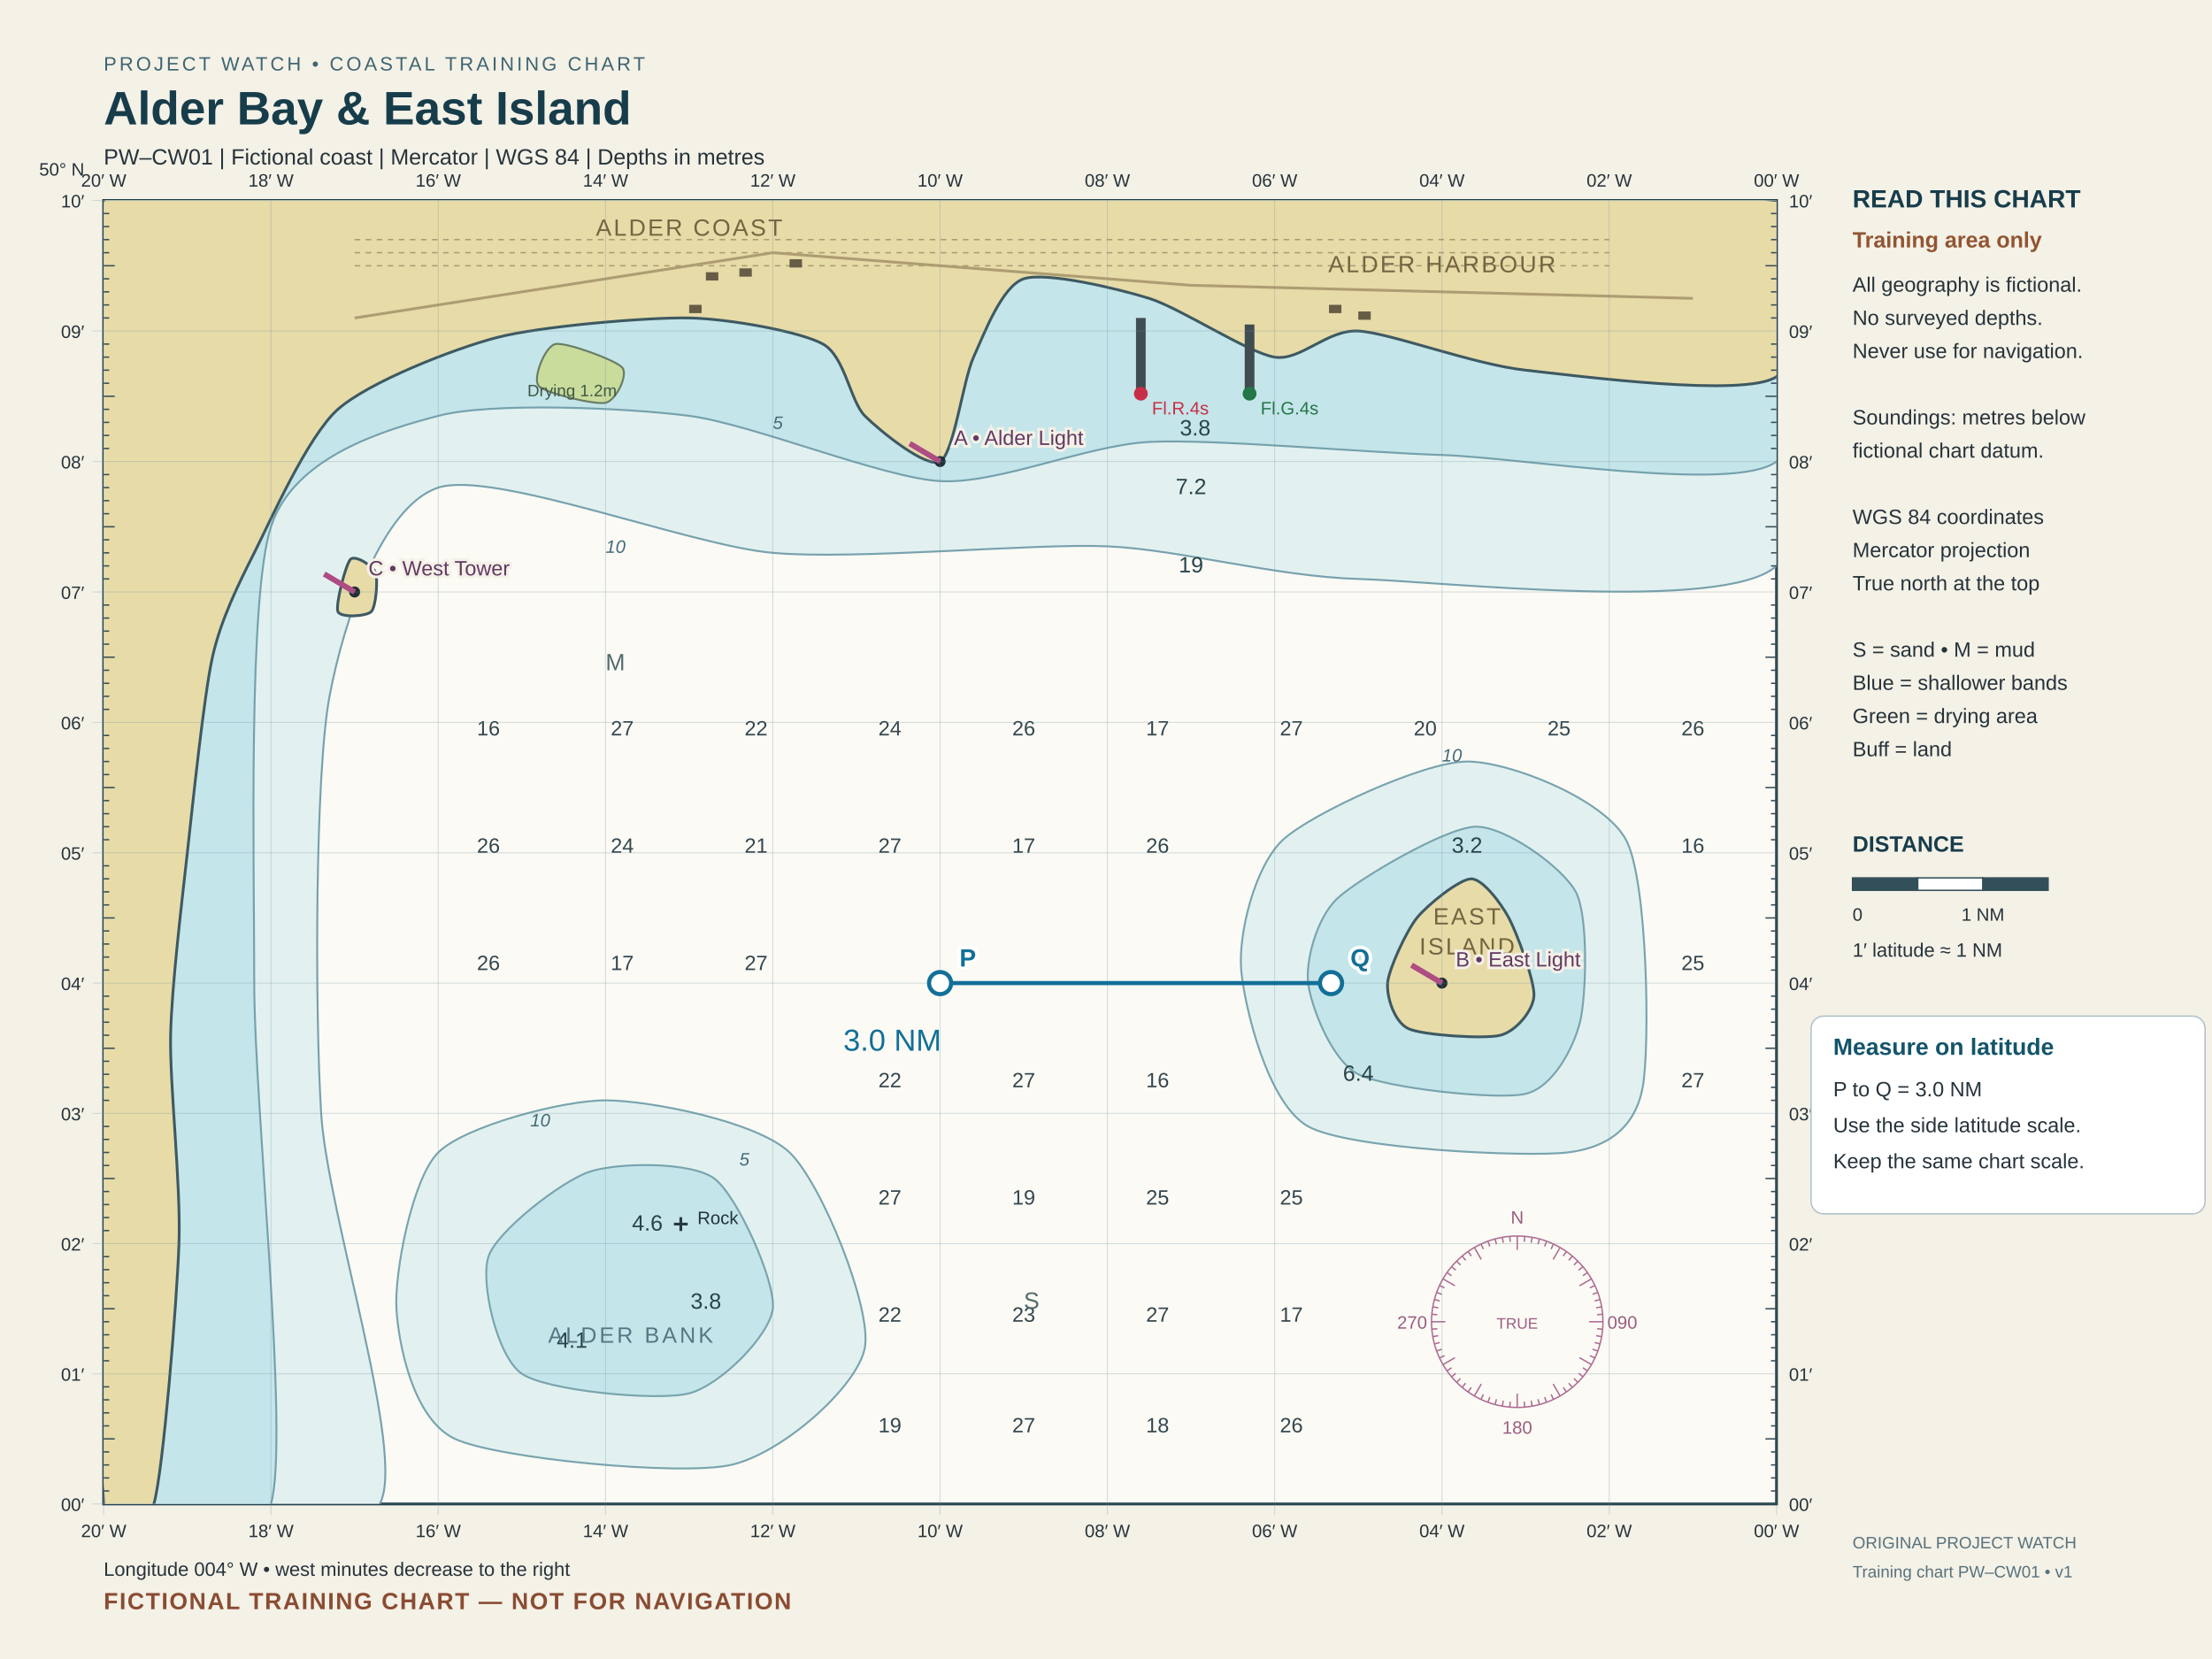
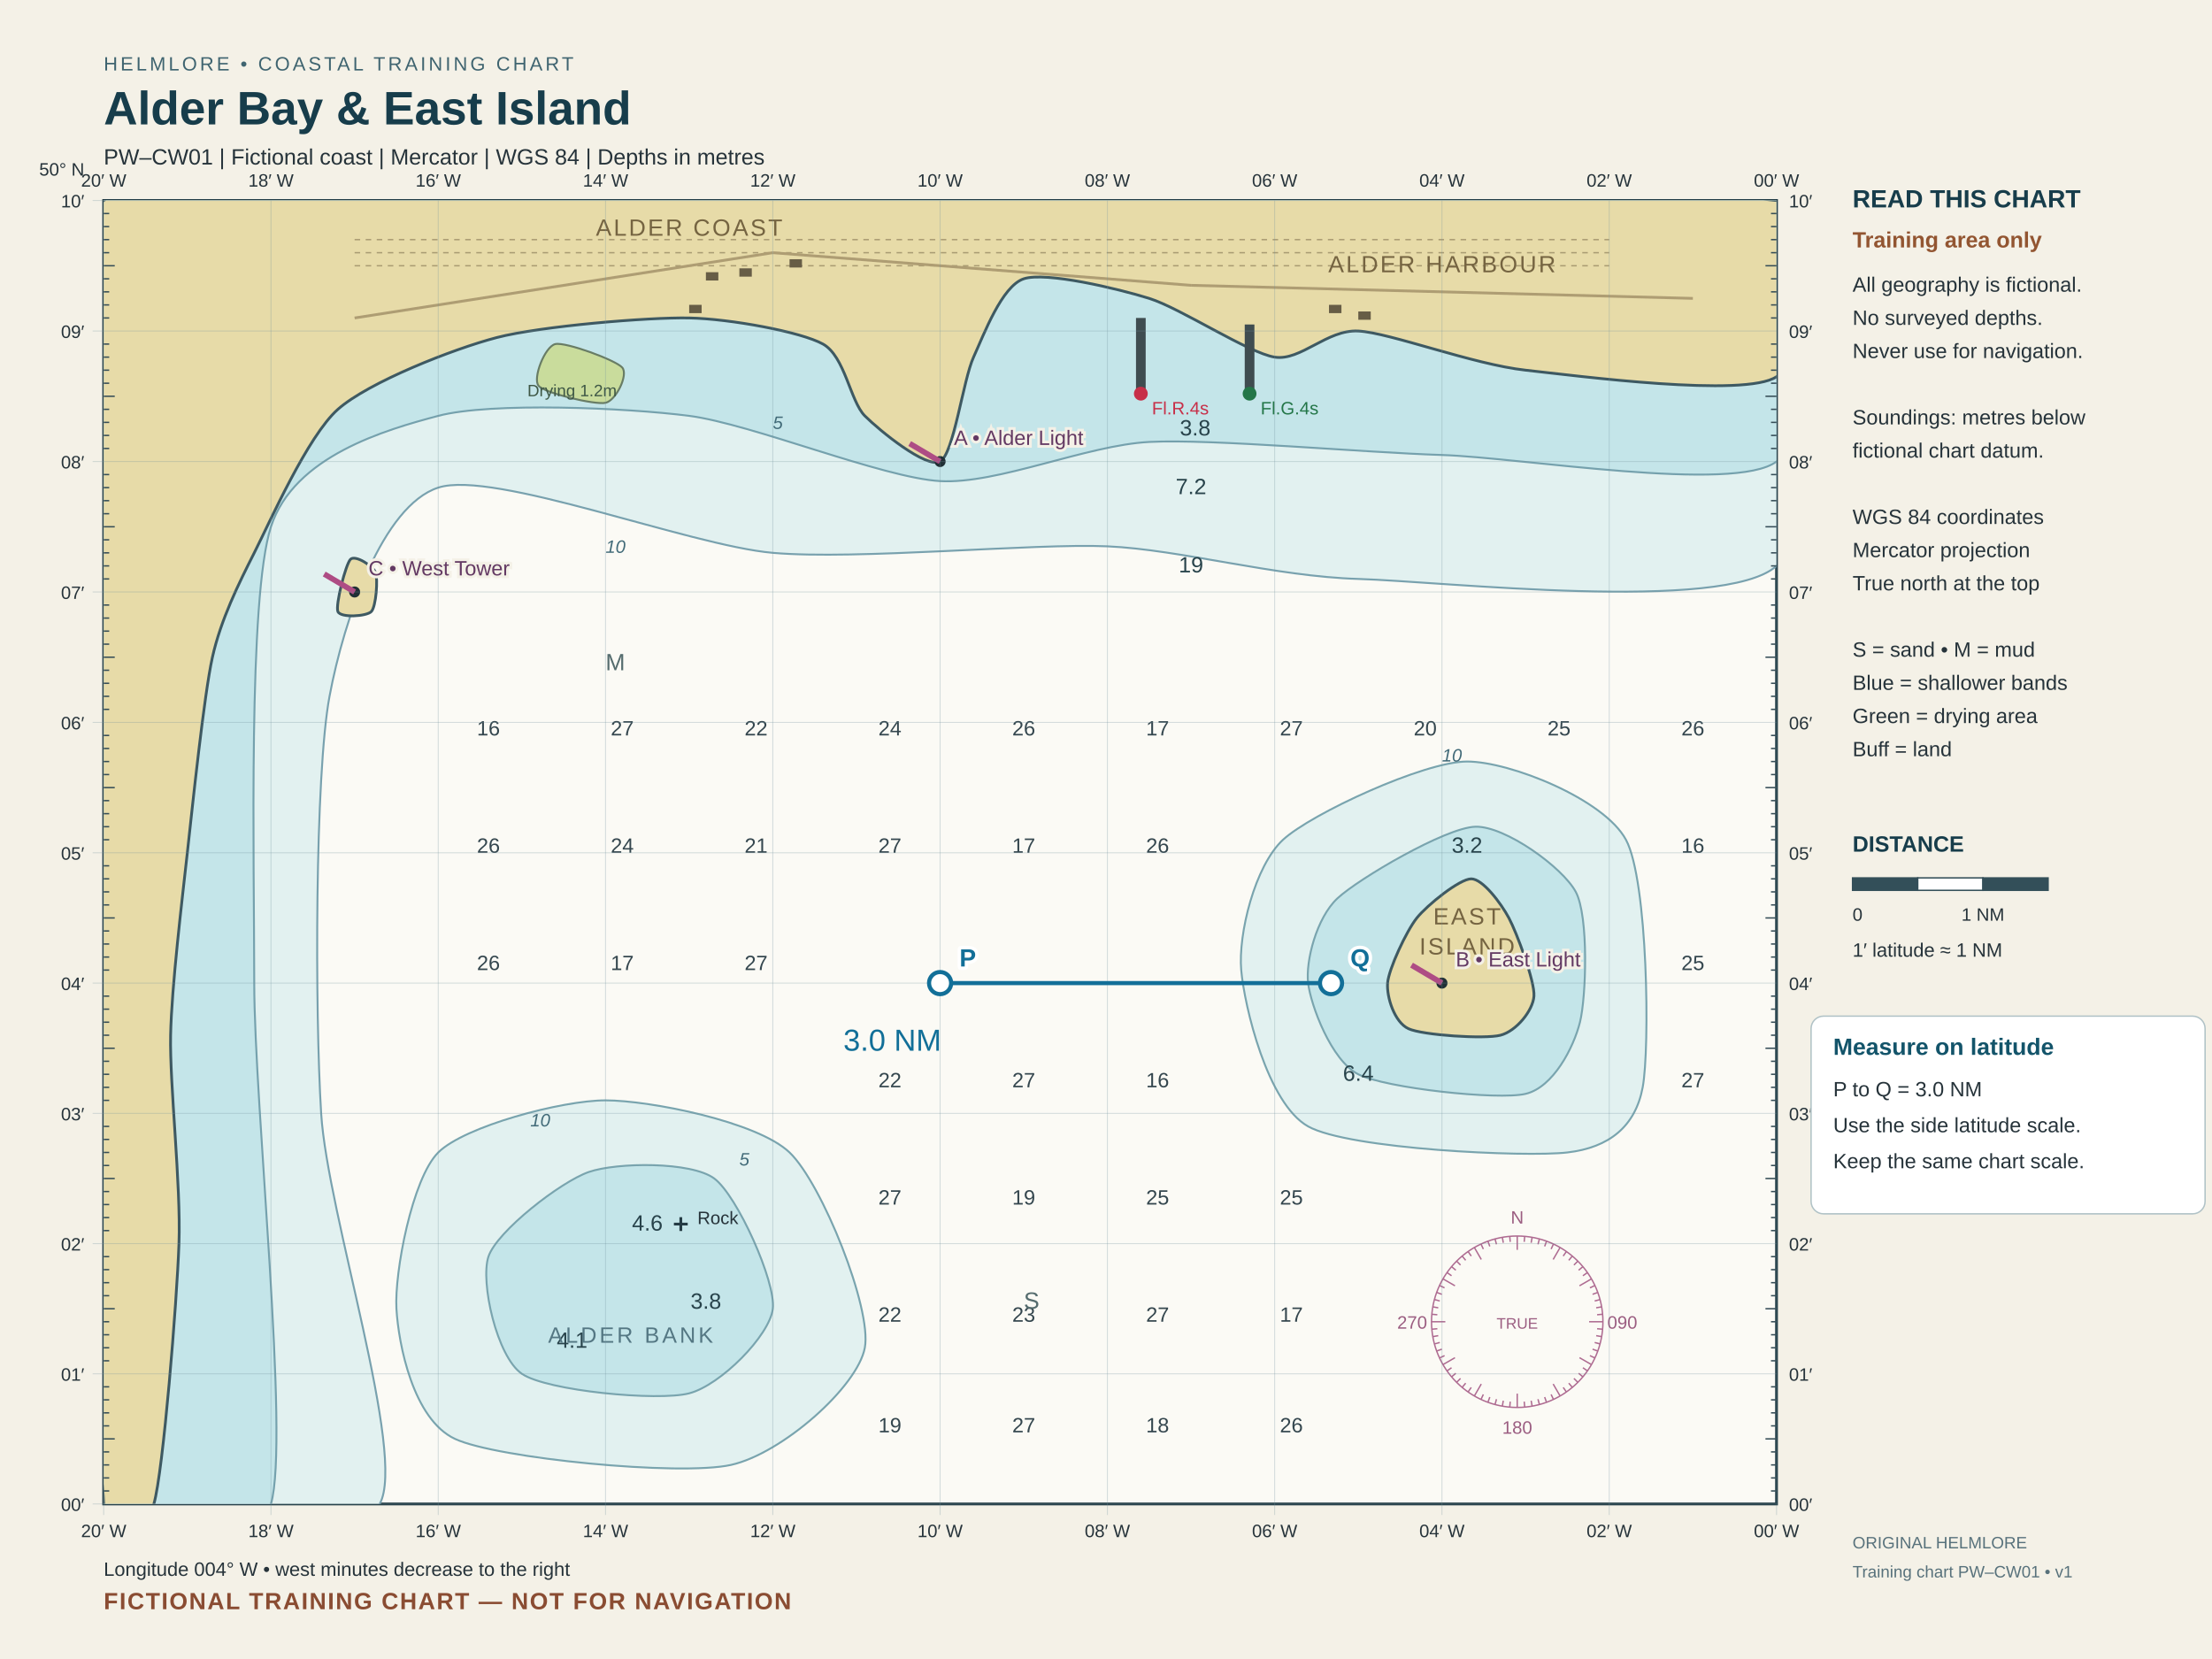
<svg xmlns="http://www.w3.org/2000/svg" width="1600" height="1200" viewBox="0 0 1600 1200" role="img">
  <defs>
    <clipPath id="panel">
      <rect x="75" y="145" width="1210" height="942.849" />
    </clipPath>
    <marker id="arrow" markerWidth="8" markerHeight="8" refX="7" refY="4" orient="auto">
      <path d="M0 0 L8 4 L0 8Z" fill="#167ca2" />
    </marker>
  </defs>
  <rect width="1600" height="1200" fill="#f4f1e7" />
  <g font-family="Arial,Helvetica,sans-serif">
-     <text x="75.00" y="51.00" font-size="14" fill="#3f6470" text-anchor="start" letter-spacing="2">PROJECT WATCH • COASTAL TRAINING CHART</text>
+     <text x="75.00" y="51.00" font-size="14" fill="#3f6470" text-anchor="start" letter-spacing="2">HELMLORE • COASTAL TRAINING CHART</text>
    <text x="75.00" y="90.00" font-size="34" fill="#173d4b" text-anchor="start" font-weight="700">Alder Bay &amp; East Island</text>
    <text x="75.00" y="119.00" font-size="16" fill="#26333a" text-anchor="start">PW–CW01  |  Fictional coast  |  Mercator  |  WGS 84  |  Depths in metres</text>
    <rect x="75" y="145" width="1210" height="942.849" fill="#fbfaf5" stroke="#213b44" stroke-width="2" />
    <g clip-path="url(#panel)">
      <path d="M 75.00 145.00 C 226.25 27.14, 1133.75 111.96, 1285.00 145.00 C 1436.25 178.04, 1322.81 375.11, 1285.00 409.33 C 1247.19 443.55, 1043.00 420.53, 982.50 418.76 C 922.00 416.99, 853.94 397.53, 801.00 395.17 C 748.06 392.82, 619.50 405.20, 559.00 399.89 C 498.50 394.58, 357.08 339.74, 317.00 352.71 C 276.92 365.68, 248.94 447.09, 238.35 503.67 C 227.76 560.25, 227.76 732.32, 232.30 805.34 C 236.84 878.36, 294.31 1052.54, 274.65 1087.85 C 254.99 1123.16, 99.96 1205.71, 75.00 1087.85 C 50.04 969.99, -76.25 262.86, 75.00 145.00 Z" fill="#e2f1f0" stroke="#78a1ae" stroke-width="1.4" />
      <path d="M 75.00 145.00 C 226.25 27.14, 1133.75 121.40, 1285.00 145.00 C 1436.25 168.60, 1315.25 310.82, 1285.00 333.83 C 1254.75 356.85, 1099.72 330.88, 1043.00 329.11 C 986.28 327.34, 876.62 317.31, 831.25 319.67 C 785.87 322.03, 721.59 350.35, 680.00 347.99 C 638.41 345.63, 543.87 306.70, 498.50 300.80 C 453.12 294.90, 354.81 290.77, 317.00 300.80 C 279.19 310.82, 212.64 329.73, 196.00 381.02 C 179.36 432.31, 183.90 622.75, 183.90 711.10 C 183.90 799.46, 209.61 1040.76, 196.00 1087.85 C 182.39 1134.94, 90.12 1205.71, 75.00 1087.85 C 59.88 969.99, -76.25 262.86, 75.00 145.00 Z" fill="#c4e5e9" stroke="#75a1ad" stroke-width="1.4" />
      <path d="M 329.10 1040.78 C 359.35 1054.91, 491.69 1067.85, 528.75 1059.61 C 565.81 1051.37, 620.26 1003.13, 625.55 974.88 C 630.84 946.63, 594.54 855.97, 571.10 833.60 C 547.66 811.23, 469.76 795.92, 438.00 795.92 C 406.24 795.92, 335.91 814.76, 317.00 833.60 C 298.09 852.44, 285.24 920.73, 286.75 946.63 C 288.26 972.53, 298.85 1026.66, 329.10 1040.78 Z" fill="#e2f1f0" stroke="#79a4ae" stroke-width="1.4" />
      <path d="M 377.50 993.71 C 395.65 1006.07, 475.81 1013.72, 498.50 1007.83 C 521.19 1001.95, 556.73 966.05, 559.00 946.63 C 561.27 927.21, 533.29 864.81, 516.65 852.44 C 500.01 840.08, 446.32 840.67, 425.90 847.73 C 405.48 854.80, 359.35 890.71, 353.30 908.96 C 347.25 927.21, 359.35 981.35, 377.50 993.71 Z" fill="#c4e5e9" stroke="#79a4ae" stroke-width="1.4" />
      <path d="M 946.20 814.76 C 975.69 831.25, 1103.50 837.14, 1133.75 833.60 C 1164.00 830.07, 1182.91 814.77, 1188.20 786.49 C 1193.49 758.22, 1191.98 636.86, 1176.10 607.41 C 1160.22 577.95, 1092.16 550.83, 1061.15 550.83 C 1030.14 550.83, 948.47 588.55, 928.05 607.41 C 907.63 626.26, 895.53 675.76, 897.80 701.68 C 900.07 727.60, 916.71 798.27, 946.20 814.76 Z" fill="#e2f1f0" stroke="#79a4ae" stroke-width="1.4" />
      <path d="M 982.50 777.07 C 1002.16 787.08, 1083.46 795.92, 1103.50 791.21 C 1123.54 786.49, 1138.29 757.64, 1142.83 739.38 C 1147.36 721.12, 1149.25 662.79, 1139.80 645.12 C 1130.35 627.44, 1088.75 597.39, 1067.20 597.98 C 1045.65 598.57, 982.50 635.69, 967.37 649.83 C 952.25 663.97, 944.31 695.20, 946.20 711.10 C 948.09 727.01, 962.84 767.06, 982.50 777.07 Z" fill="#c4e5e9" stroke="#79a4ae" stroke-width="1.4" />
      <path d="M 75.00 145.00 C 226.25 27.14, 1133.75 129.07, 1285.00 145.00 C 1436.25 160.93, 1307.69 257.13, 1285.00 272.48 C 1262.31 287.82, 1141.31 271.89, 1103.50 267.76 C 1065.69 263.63, 1005.19 240.61, 982.50 239.43 C 959.81 238.25, 940.91 261.27, 922.00 258.32 C 903.09 255.36, 853.94 222.91, 831.25 215.83 C 808.56 208.75, 756.38 196.35, 740.50 201.66 C 724.62 206.97, 711.76 241.79, 704.20 258.32 C 696.64 274.84, 689.83 328.52, 680.00 333.83 C 670.17 339.14, 636.14 311.42, 625.55 300.80 C 614.96 290.18, 611.18 257.72, 595.30 248.87 C 579.42 240.02, 527.99 230.58, 498.50 229.99 C 469.01 229.40, 391.11 235.89, 359.35 244.15 C 327.59 252.41, 266.33 276.61, 244.40 296.08 C 222.47 315.54, 195.24 377.48, 183.90 399.89 C 172.56 422.30, 159.70 448.25, 153.65 475.37 C 147.60 502.49, 139.28 582.66, 135.50 616.83 C 131.72 651.01, 124.16 713.46, 123.40 748.80 C 122.64 784.14, 130.96 857.16, 129.45 899.54 C 127.94 941.92, 118.11 1064.31, 111.30 1087.85 C 104.49 1111.39, 79.54 1205.71, 75.00 1087.85 C 70.46 969.99, -76.25 262.86, 75.00 145.00 Z" fill="#e7dba8" stroke="#3e5962" stroke-width="2" />
      <path d="M 244.40 442.35 C 246.29 447.07, 265.20 445.89, 268.60 442.35 C 272.00 438.81, 273.52 418.76, 271.62 414.05 C 269.73 409.33, 256.88 401.07, 253.47 404.61 C 250.07 408.15, 242.51 437.63, 244.40 442.35 Z" fill="#e7dba8" stroke="#3e5962" stroke-width="2" />
      <path d="M 1018.80 744.09 C 1029.01 748.80, 1074.01 751.75, 1085.35 748.80 C 1096.69 745.86, 1108.79 731.13, 1109.55 720.53 C 1110.31 709.92, 1097.07 674.58, 1091.40 663.97 C 1085.73 653.37, 1072.49 635.69, 1064.18 635.69 C 1055.86 635.69, 1032.41 654.55, 1024.85 663.97 C 1017.29 673.40, 1004.43 701.09, 1003.68 711.10 C 1002.92 721.12, 1008.59 739.38, 1018.80 744.09 Z" fill="#e7dba8" stroke="#3e5962" stroke-width="2" />
      <line x1="256.50" y1="173.33" x2="1164.00" y2="173.33" stroke="#aa9c73" stroke-width="1" stroke-dasharray="4 4" />
      <line x1="256.50" y1="182.78" x2="1164.00" y2="182.78" stroke="#aa9c73" stroke-width="1" stroke-dasharray="4 4" />
      <line x1="256.50" y1="192.22" x2="1164.00" y2="192.22" stroke="#aa9c73" stroke-width="1" stroke-dasharray="4 4" />
      <line x1="256.50" y1="229.99" x2="559.00" y2="182.78" stroke="#ae9d73" stroke-width="2" />
      <line x1="559.00" y1="182.78" x2="861.50" y2="206.38" stroke="#ae9d73" stroke-width="2" />
      <line x1="861.50" y1="206.38" x2="1224.50" y2="215.83" stroke="#ae9d73" stroke-width="2" />
      <rect x="498.5" y="220.5" width="9" height="6" fill="#675d46" />
      <rect x="571.1" y="187.5" width="9" height="6" fill="#675d46" />
      <rect x="534.8" y="194.1" width="9" height="6" fill="#675d46" />
      <rect x="510.6" y="196.9" width="9" height="6" fill="#675d46" />
      <rect x="982.5" y="225.3" width="9" height="6" fill="#675d46" />
      <rect x="961.3" y="220.5" width="9" height="6" fill="#675d46" />
      <line x1="825.20" y1="229.99" x2="825.20" y2="281.92" stroke="#3f4c50" stroke-width="7" />
      <line x1="903.85" y1="234.71" x2="903.85" y2="281.92" stroke="#3f4c50" stroke-width="7" />
      <circle cx="825.2" cy="284.749" r="5" fill="#c72f48" />
      <text x="833.20" y="299.75" font-size="13" fill="#c72f48" text-anchor="start">Fl.R.4s</text>
      <circle cx="903.85" cy="284.749" r="5" fill="#237648" />
      <text x="911.85" y="299.75" font-size="13" fill="#237648" text-anchor="start">Fl.G.4s</text>
      <text x="498.50" y="170.50" font-size="17" fill="#756441" text-anchor="middle" letter-spacing="1.5">ALDER COAST</text>
      <text x="1043.00" y="196.94" font-size="17" fill="#756441" text-anchor="middle" letter-spacing="1.5">ALDER HARBOUR</text>
      <text x="1061.15" y="668.69" font-size="17" fill="#756441" text-anchor="middle" letter-spacing="1.5">EAST</text>
      <text x="1061.15" y="690.37" font-size="17" fill="#756441" text-anchor="middle" letter-spacing="1.5">ISLAND</text>
      <text x="934.10" y="1036.08" font-size="15" fill="#34464e" text-anchor="middle">26</text>
      <text x="837.30" y="1036.08" font-size="15" fill="#34464e" text-anchor="middle">18</text>
      <text x="740.50" y="1036.08" font-size="15" fill="#34464e" text-anchor="middle">27</text>
      <text x="643.70" y="1036.08" font-size="15" fill="#34464e" text-anchor="middle">19</text>
      <text x="934.10" y="956.05" font-size="15" fill="#34464e" text-anchor="middle">17</text>
      <text x="837.30" y="956.05" font-size="15" fill="#34464e" text-anchor="middle">27</text>
      <text x="740.50" y="956.05" font-size="15" fill="#34464e" text-anchor="middle">23</text>
      <text x="643.70" y="956.05" font-size="15" fill="#34464e" text-anchor="middle">22</text>
      <text x="934.10" y="871.28" font-size="15" fill="#34464e" text-anchor="middle">25</text>
      <text x="837.30" y="871.28" font-size="15" fill="#34464e" text-anchor="middle">25</text>
      <text x="740.50" y="871.28" font-size="15" fill="#34464e" text-anchor="middle">19</text>
      <text x="643.70" y="871.28" font-size="15" fill="#34464e" text-anchor="middle">27</text>
      <text x="1224.50" y="786.49" font-size="15" fill="#34464e" text-anchor="middle">27</text>
      <text x="837.30" y="786.49" font-size="15" fill="#34464e" text-anchor="middle">16</text>
      <text x="740.50" y="786.49" font-size="15" fill="#34464e" text-anchor="middle">27</text>
      <text x="643.70" y="786.49" font-size="15" fill="#34464e" text-anchor="middle">22</text>
      <text x="1224.50" y="701.68" font-size="15" fill="#34464e" text-anchor="middle">25</text>
      <text x="546.90" y="701.68" font-size="15" fill="#34464e" text-anchor="middle">27</text>
      <text x="450.10" y="701.68" font-size="15" fill="#34464e" text-anchor="middle">17</text>
      <text x="353.30" y="701.68" font-size="15" fill="#34464e" text-anchor="middle">26</text>
      <text x="1224.50" y="616.83" font-size="15" fill="#34464e" text-anchor="middle">16</text>
      <text x="837.30" y="616.83" font-size="15" fill="#34464e" text-anchor="middle">26</text>
      <text x="740.50" y="616.83" font-size="15" fill="#34464e" text-anchor="middle">17</text>
      <text x="643.70" y="616.83" font-size="15" fill="#34464e" text-anchor="middle">27</text>
      <text x="546.90" y="616.83" font-size="15" fill="#34464e" text-anchor="middle">21</text>
      <text x="450.10" y="616.83" font-size="15" fill="#34464e" text-anchor="middle">24</text>
      <text x="353.30" y="616.83" font-size="15" fill="#34464e" text-anchor="middle">26</text>
      <text x="1224.50" y="531.96" font-size="15" fill="#34464e" text-anchor="middle">26</text>
      <text x="1127.70" y="531.96" font-size="15" fill="#34464e" text-anchor="middle">25</text>
      <text x="1030.90" y="531.96" font-size="15" fill="#34464e" text-anchor="middle">20</text>
      <text x="934.10" y="531.96" font-size="15" fill="#34464e" text-anchor="middle">27</text>
      <text x="837.30" y="531.96" font-size="15" fill="#34464e" text-anchor="middle">17</text>
      <text x="740.50" y="531.96" font-size="15" fill="#34464e" text-anchor="middle">26</text>
      <text x="643.70" y="531.96" font-size="15" fill="#34464e" text-anchor="middle">24</text>
      <text x="546.90" y="531.96" font-size="15" fill="#34464e" text-anchor="middle">22</text>
      <text x="450.10" y="531.96" font-size="15" fill="#34464e" text-anchor="middle">27</text>
      <text x="353.30" y="531.96" font-size="15" fill="#34464e" text-anchor="middle">16</text>
      <text x="468.25" y="890.12" font-size="16" fill="#28434b" text-anchor="middle">4.6</text>
      <text x="510.60" y="946.63" font-size="16" fill="#28434b" text-anchor="middle">3.8</text>
      <text x="413.80" y="974.88" font-size="16" fill="#28434b" text-anchor="middle">4.1</text>
      <text x="982.50" y="781.78" font-size="16" fill="#28434b" text-anchor="middle">6.4</text>
      <text x="1061.15" y="616.83" font-size="16" fill="#28434b" text-anchor="middle">3.2</text>
      <text x="864.52" y="314.96" font-size="16" fill="#28434b" text-anchor="middle">3.8</text>
      <text x="861.50" y="357.43" font-size="16" fill="#28434b" text-anchor="middle">7.2</text>
      <text x="861.50" y="414.05" font-size="16" fill="#28434b" text-anchor="middle">19</text>
      <text x="383.55" y="814.76" font-size="13" fill="#416a78" text-anchor="start" font-style="italic">10</text>
      <text x="534.80" y="843.02" font-size="13" fill="#416a78" text-anchor="start" font-style="italic">5</text>
      <text x="1043.00" y="550.83" font-size="13" fill="#416a78" text-anchor="start" font-style="italic">10</text>
      <text x="438.00" y="399.89" font-size="13" fill="#416a78" text-anchor="start" font-style="italic">10</text>
      <text x="559.00" y="310.24" font-size="13" fill="#416a78" text-anchor="start" font-style="italic">5</text>
      <text x="456.15" y="971.21" font-size="16" fill="#547783" text-anchor="middle" letter-spacing="2">ALDER BANK</text>
      <text x="740.50" y="946.63" font-size="17" fill="#556c6e" text-anchor="start">S</text>
      <text x="438.00" y="484.80" font-size="17" fill="#556c6e" text-anchor="start">M</text>
      <path d="M487.45 885.413h10 M492.45 880.413v10" stroke="#243b44" stroke-width="2" />
      <text x="504.45" y="885.41" font-size="13" fill="#26333a" text-anchor="start">Rock</text>
      <path d="M 389.60 279.08 C 394.14 284.39, 430.44 293.01, 438.00 291.36 C 445.56 289.70, 454.64 271.18, 450.10 265.87 C 445.56 260.56, 409.26 247.22, 401.70 248.87 C 394.14 250.53, 385.06 273.77, 389.60 279.08 Z" fill="#c9dc9c" stroke="#687c65" stroke-width="1.4" />
      <text x="413.80" y="286.64" font-size="12" fill="#3e5745" text-anchor="middle">Drying 1.2m</text>
      <circle cx="680" cy="333.832" r="4" fill="#202f35" />
      <path d="M680 333.832l-22 -13" stroke="#ae4c84" stroke-width="4" />
      <text x="690.00" y="321.83" font-size="15" fill="#633963" text-anchor="start" paint-order="stroke" stroke="#f4f1e7" stroke-width="4">A • Alder Light</text>
      <circle cx="1043" cy="711.103" r="4" fill="#202f35" />
      <path d="M1043 711.103l-22 -13" stroke="#ae4c84" stroke-width="4" />
      <text x="1053.00" y="699.10" font-size="15" fill="#633963" text-anchor="start" paint-order="stroke" stroke="#f4f1e7" stroke-width="4">B • East Light</text>
      <circle cx="256.5" cy="428.199" r="4" fill="#202f35" />
      <path d="M256.5 428.199l-22 -13" stroke="#ae4c84" stroke-width="4" />
      <text x="266.50" y="416.20" font-size="15" fill="#633963" text-anchor="start" paint-order="stroke" stroke="#f4f1e7" stroke-width="4">C • West Tower</text>
      <circle cx="1097.45" cy="956.048" r="62" fill="none" stroke="#ae6b91" stroke-width="1" />
      <line x1="1097.45" y1="904.048" x2="1097.45" y2="894.048" stroke="#ae6b91" />
      <line x1="1102.505" y1="898.268" x2="1102.854" y2="894.284" stroke="#ae6b91" />
      <line x1="1107.522" y1="898.929" x2="1108.216" y2="894.99" stroke="#ae6b91" />
      <line x1="1112.462" y1="900.024" x2="1113.497" y2="896.16" stroke="#ae6b91" />
      <line x1="1117.287" y1="901.545" x2="1118.655" y2="897.787" stroke="#ae6b91" />
      <line x1="1121.962" y1="903.482" x2="1123.652" y2="899.857" stroke="#ae6b91" />
      <line x1="1123.45" y1="911.014" x2="1128.45" y2="902.354" stroke="#ae6b91" />
      <line x1="1130.717" y1="908.537" x2="1133.012" y2="905.26" stroke="#ae6b91" />
      <line x1="1134.732" y1="911.617" x2="1137.303" y2="908.553" stroke="#ae6b91" />
      <line x1="1138.462" y1="915.035" x2="1141.291" y2="912.207" stroke="#ae6b91" />
      <line x1="1141.881" y1="918.766" x2="1144.945" y2="916.195" stroke="#ae6b91" />
      <line x1="1144.961" y1="922.78" x2="1148.237" y2="920.486" stroke="#ae6b91" />
      <line x1="1142.483" y1="930.048" x2="1151.144" y2="925.048" stroke="#ae6b91" />
      <line x1="1150.016" y1="931.536" x2="1153.641" y2="929.845" stroke="#ae6b91" />
      <line x1="1151.952" y1="936.21" x2="1155.711" y2="934.842" stroke="#ae6b91" />
      <line x1="1153.474" y1="941.036" x2="1157.337" y2="940.001" stroke="#ae6b91" />
      <line x1="1154.569" y1="945.976" x2="1158.508" y2="945.281" stroke="#ae6b91" />
      <line x1="1155.229" y1="950.993" x2="1159.214" y2="950.644" stroke="#ae6b91" />
      <line x1="1149.45" y1="956.048" x2="1159.45" y2="956.048" stroke="#ae6b91" />
      <line x1="1155.229" y1="961.103" x2="1159.214" y2="961.451" stroke="#ae6b91" />
      <line x1="1154.569" y1="966.119" x2="1158.508" y2="966.814" stroke="#ae6b91" />
      <line x1="1153.474" y1="971.059" x2="1157.337" y2="972.094" stroke="#ae6b91" />
      <line x1="1151.952" y1="975.885" x2="1155.711" y2="977.253" stroke="#ae6b91" />
      <line x1="1150.016" y1="980.56" x2="1153.641" y2="982.25" stroke="#ae6b91" />
      <line x1="1142.483" y1="982.048" x2="1151.144" y2="987.048" stroke="#ae6b91" />
      <line x1="1144.961" y1="989.315" x2="1148.237" y2="991.609" stroke="#ae6b91" />
      <line x1="1141.881" y1="993.329" x2="1144.945" y2="995.9" stroke="#ae6b91" />
      <line x1="1138.462" y1="997.06" x2="1141.291" y2="999.888" stroke="#ae6b91" />
      <line x1="1134.732" y1="1000.478" x2="1137.303" y2="1003.542" stroke="#ae6b91" />
      <line x1="1130.717" y1="1003.558" x2="1133.012" y2="1006.835" stroke="#ae6b91" />
      <line x1="1123.45" y1="1001.081" x2="1128.45" y2="1009.741" stroke="#ae6b91" />
      <line x1="1121.962" y1="1008.614" x2="1123.652" y2="1012.239" stroke="#ae6b91" />
      <line x1="1117.287" y1="1010.55" x2="1118.655" y2="1014.309" stroke="#ae6b91" />
      <line x1="1112.462" y1="1012.071" x2="1113.497" y2="1015.935" stroke="#ae6b91" />
      <line x1="1107.522" y1="1013.167" x2="1108.216" y2="1017.106" stroke="#ae6b91" />
      <line x1="1102.505" y1="1013.827" x2="1102.854" y2="1017.812" stroke="#ae6b91" />
      <line x1="1097.45" y1="1008.048" x2="1097.45" y2="1018.048" stroke="#ae6b91" />
      <line x1="1092.395" y1="1013.827" x2="1092.046" y2="1017.812" stroke="#ae6b91" />
      <line x1="1087.378" y1="1013.167" x2="1086.684" y2="1017.106" stroke="#ae6b91" />
      <line x1="1082.438" y1="1012.071" x2="1081.403" y2="1015.935" stroke="#ae6b91" />
      <line x1="1077.613" y1="1010.55" x2="1076.245" y2="1014.309" stroke="#ae6b91" />
      <line x1="1072.938" y1="1008.614" x2="1071.248" y2="1012.239" stroke="#ae6b91" />
      <line x1="1071.45" y1="1001.081" x2="1066.45" y2="1009.741" stroke="#ae6b91" />
      <line x1="1064.183" y1="1003.558" x2="1061.888" y2="1006.835" stroke="#ae6b91" />
      <line x1="1060.168" y1="1000.478" x2="1057.597" y2="1003.542" stroke="#ae6b91" />
      <line x1="1056.438" y1="997.06" x2="1053.609" y2="999.888" stroke="#ae6b91" />
      <line x1="1053.019" y1="993.329" x2="1049.955" y2="995.9" stroke="#ae6b91" />
      <line x1="1049.939" y1="989.315" x2="1046.663" y2="991.609" stroke="#ae6b91" />
      <line x1="1052.417" y1="982.048" x2="1043.756" y2="987.048" stroke="#ae6b91" />
      <line x1="1044.884" y1="980.56" x2="1041.259" y2="982.25" stroke="#ae6b91" />
      <line x1="1042.948" y1="975.885" x2="1039.189" y2="977.253" stroke="#ae6b91" />
      <line x1="1041.426" y1="971.059" x2="1037.563" y2="972.094" stroke="#ae6b91" />
      <line x1="1040.331" y1="966.119" x2="1036.392" y2="966.814" stroke="#ae6b91" />
      <line x1="1039.671" y1="961.103" x2="1035.686" y2="961.451" stroke="#ae6b91" />
      <line x1="1045.45" y1="956.048" x2="1035.45" y2="956.048" stroke="#ae6b91" />
      <line x1="1039.671" y1="950.993" x2="1035.686" y2="950.644" stroke="#ae6b91" />
      <line x1="1040.331" y1="945.976" x2="1036.392" y2="945.281" stroke="#ae6b91" />
      <line x1="1041.426" y1="941.036" x2="1037.563" y2="940.001" stroke="#ae6b91" />
      <line x1="1042.948" y1="936.21" x2="1039.189" y2="934.842" stroke="#ae6b91" />
      <line x1="1044.884" y1="931.536" x2="1041.259" y2="929.845" stroke="#ae6b91" />
      <line x1="1052.417" y1="930.048" x2="1043.756" y2="925.048" stroke="#ae6b91" />
      <line x1="1049.939" y1="922.78" x2="1046.663" y2="920.486" stroke="#ae6b91" />
      <line x1="1053.019" y1="918.766" x2="1049.955" y2="916.195" stroke="#ae6b91" />
      <line x1="1056.438" y1="915.035" x2="1053.609" y2="912.207" stroke="#ae6b91" />
      <line x1="1060.168" y1="911.617" x2="1057.597" y2="908.553" stroke="#ae6b91" />
      <line x1="1064.183" y1="908.537" x2="1061.888" y2="905.26" stroke="#ae6b91" />
      <line x1="1071.45" y1="911.014" x2="1066.45" y2="902.354" stroke="#ae6b91" />
      <line x1="1072.938" y1="903.482" x2="1071.248" y2="899.857" stroke="#ae6b91" />
      <line x1="1077.613" y1="901.545" x2="1076.245" y2="897.787" stroke="#ae6b91" />
      <line x1="1082.438" y1="900.024" x2="1081.403" y2="896.16" stroke="#ae6b91" />
      <line x1="1087.378" y1="898.929" x2="1086.684" y2="894.99" stroke="#ae6b91" />
      <line x1="1092.395" y1="898.268" x2="1092.046" y2="894.284" stroke="#ae6b91" />
      <text x="1097.45" y="885.05" font-size="13" fill="#9b5d81" text-anchor="middle">N</text>
      <text x="1173.45" y="961.05" font-size="13" fill="#9b5d81" text-anchor="middle">090</text>
      <text x="1097.45" y="1037.05" font-size="13" fill="#9b5d81" text-anchor="middle">180</text>
      <text x="1021.45" y="961.05" font-size="13" fill="#9b5d81" text-anchor="middle">270</text>
      <text x="1097.45" y="961.05" font-size="11" fill="#9b5d81" text-anchor="middle">TRUE</text>
    </g>
    <line x1="67" y1="1087.849" x2="1285" y2="1087.849" stroke="#71909b" stroke-width="0.7" opacity=".28" />
    <text x="61.00" y="1092.85" font-size="13" fill="#26333a" text-anchor="end">00′</text>
    <text x="1294.00" y="1092.85" font-size="13" fill="#26333a" text-anchor="start">00′</text>
    <path d="M75 1078.437h4 M1285 1078.437h-4" stroke="#354d57" />
    <path d="M75 1069.025h4 M1285 1069.025h-4" stroke="#354d57" />
    <path d="M75 1059.612h4 M1285 1059.612h-4" stroke="#354d57" />
    <path d="M75 1050.198h4 M1285 1050.198h-4" stroke="#354d57" />
    <path d="M75 1040.785h8 M1285 1040.785h-8" stroke="#354d57" />
    <path d="M75 1031.371h4 M1285 1031.371h-4" stroke="#354d57" />
    <path d="M75 1021.957h4 M1285 1021.957h-4" stroke="#354d57" />
    <path d="M75 1012.542h4 M1285 1012.542h-4" stroke="#354d57" />
    <path d="M75 1003.127h4 M1285 1003.127h-4" stroke="#354d57" />
    <line x1="67" y1="993.712" x2="1285" y2="993.712" stroke="#71909b" stroke-width="0.7" opacity=".28" />
    <text x="61.00" y="998.71" font-size="13" fill="#26333a" text-anchor="end">01′</text>
    <text x="1294.00" y="998.71" font-size="13" fill="#26333a" text-anchor="start">01′</text>
    <path d="M75 984.296h4 M1285 984.296h-4" stroke="#354d57" />
    <path d="M75 974.88h4 M1285 974.88h-4" stroke="#354d57" />
    <path d="M75 965.464h4 M1285 965.464h-4" stroke="#354d57" />
    <path d="M75 956.048h4 M1285 956.048h-4" stroke="#354d57" />
    <path d="M75 946.631h8 M1285 946.631h-8" stroke="#354d57" />
    <path d="M75 937.214h4 M1285 937.214h-4" stroke="#354d57" />
    <path d="M75 927.796h4 M1285 927.796h-4" stroke="#354d57" />
    <path d="M75 918.378h4 M1285 918.378h-4" stroke="#354d57" />
    <path d="M75 908.96h4 M1285 908.96h-4" stroke="#354d57" />
    <line x1="67" y1="899.542" x2="1285" y2="899.542" stroke="#71909b" stroke-width="0.7" opacity=".28" />
    <text x="61.00" y="904.54" font-size="13" fill="#26333a" text-anchor="end">02′</text>
    <text x="1294.00" y="904.54" font-size="13" fill="#26333a" text-anchor="start">02′</text>
    <path d="M75 890.123h4 M1285 890.123h-4" stroke="#354d57" />
    <path d="M75 880.704h4 M1285 880.704h-4" stroke="#354d57" />
    <path d="M75 871.284h4 M1285 871.284h-4" stroke="#354d57" />
    <path d="M75 861.864h4 M1285 861.864h-4" stroke="#354d57" />
    <path d="M75 852.444h8 M1285 852.444h-8" stroke="#354d57" />
    <path d="M75 843.024h4 M1285 843.024h-4" stroke="#354d57" />
    <path d="M75 833.603h4 M1285 833.603h-4" stroke="#354d57" />
    <path d="M75 824.182h4 M1285 824.182h-4" stroke="#354d57" />
    <path d="M75 814.76h4 M1285 814.76h-4" stroke="#354d57" />
    <line x1="67" y1="805.339" x2="1285" y2="805.339" stroke="#71909b" stroke-width="0.7" opacity=".28" />
    <text x="61.00" y="810.34" font-size="13" fill="#26333a" text-anchor="end">03′</text>
    <text x="1294.00" y="810.34" font-size="13" fill="#26333a" text-anchor="start">03′</text>
    <path d="M75 795.917h4 M1285 795.917h-4" stroke="#354d57" />
    <path d="M75 786.494h4 M1285 786.494h-4" stroke="#354d57" />
    <path d="M75 777.071h4 M1285 777.071h-4" stroke="#354d57" />
    <path d="M75 767.648h4 M1285 767.648h-4" stroke="#354d57" />
    <path d="M75 758.225h8 M1285 758.225h-8" stroke="#354d57" />
    <path d="M75 748.801h4 M1285 748.801h-4" stroke="#354d57" />
    <path d="M75 739.377h4 M1285 739.377h-4" stroke="#354d57" />
    <path d="M75 729.953h4 M1285 729.953h-4" stroke="#354d57" />
    <path d="M75 720.528h4 M1285 720.528h-4" stroke="#354d57" />
    <line x1="67" y1="711.103" x2="1285" y2="711.103" stroke="#71909b" stroke-width="0.7" opacity=".28" />
    <text x="61.00" y="716.10" font-size="13" fill="#26333a" text-anchor="end">04′</text>
    <text x="1294.00" y="716.10" font-size="13" fill="#26333a" text-anchor="start">04′</text>
    <path d="M75 701.678h4 M1285 701.678h-4" stroke="#354d57" />
    <path d="M75 692.252h4 M1285 692.252h-4" stroke="#354d57" />
    <path d="M75 682.826h4 M1285 682.826h-4" stroke="#354d57" />
    <path d="M75 673.4h4 M1285 673.4h-4" stroke="#354d57" />
    <path d="M75 663.973h8 M1285 663.973h-8" stroke="#354d57" />
    <path d="M75 654.546h4 M1285 654.546h-4" stroke="#354d57" />
    <path d="M75 645.118h4 M1285 645.118h-4" stroke="#354d57" />
    <path d="M75 635.691h4 M1285 635.691h-4" stroke="#354d57" />
    <path d="M75 626.263h4 M1285 626.263h-4" stroke="#354d57" />
    <line x1="67" y1="616.835" x2="1285" y2="616.835" stroke="#71909b" stroke-width="0.7" opacity=".28" />
    <text x="61.00" y="621.83" font-size="13" fill="#26333a" text-anchor="end">05′</text>
    <text x="1294.00" y="621.83" font-size="13" fill="#26333a" text-anchor="start">05′</text>
    <path d="M75 607.406h4 M1285 607.406h-4" stroke="#354d57" />
    <path d="M75 597.977h4 M1285 597.977h-4" stroke="#354d57" />
    <path d="M75 588.548h4 M1285 588.548h-4" stroke="#354d57" />
    <path d="M75 579.118h4 M1285 579.118h-4" stroke="#354d57" />
    <path d="M75 569.688h8 M1285 569.688h-8" stroke="#354d57" />
    <path d="M75 560.258h4 M1285 560.258h-4" stroke="#354d57" />
    <path d="M75 550.827h4 M1285 550.827h-4" stroke="#354d57" />
    <path d="M75 541.396h4 M1285 541.396h-4" stroke="#354d57" />
    <path d="M75 531.965h4 M1285 531.965h-4" stroke="#354d57" />
    <line x1="67" y1="522.533" x2="1285" y2="522.533" stroke="#71909b" stroke-width="0.7" opacity=".28" />
    <text x="61.00" y="527.53" font-size="13" fill="#26333a" text-anchor="end">06′</text>
    <text x="1294.00" y="527.53" font-size="13" fill="#26333a" text-anchor="start">06′</text>
    <path d="M75 513.101h4 M1285 513.101h-4" stroke="#354d57" />
    <path d="M75 503.669h4 M1285 503.669h-4" stroke="#354d57" />
    <path d="M75 494.237h4 M1285 494.237h-4" stroke="#354d57" />
    <path d="M75 484.804h4 M1285 484.804h-4" stroke="#354d57" />
    <path d="M75 475.37h8 M1285 475.37h-8" stroke="#354d57" />
    <path d="M75 465.937h4 M1285 465.937h-4" stroke="#354d57" />
    <path d="M75 456.503h4 M1285 456.503h-4" stroke="#354d57" />
    <path d="M75 447.069h4 M1285 447.069h-4" stroke="#354d57" />
    <path d="M75 437.634h4 M1285 437.634h-4" stroke="#354d57" />
    <line x1="67" y1="428.199" x2="1285" y2="428.199" stroke="#71909b" stroke-width="0.7" opacity=".28" />
    <text x="61.00" y="433.20" font-size="13" fill="#26333a" text-anchor="end">07′</text>
    <text x="1294.00" y="433.20" font-size="13" fill="#26333a" text-anchor="start">07′</text>
    <path d="M75 418.764h4 M1285 418.764h-4" stroke="#354d57" />
    <path d="M75 409.329h4 M1285 409.329h-4" stroke="#354d57" />
    <path d="M75 399.893h4 M1285 399.893h-4" stroke="#354d57" />
    <path d="M75 390.456h4 M1285 390.456h-4" stroke="#354d57" />
    <path d="M75 381.02h8 M1285 381.02h-8" stroke="#354d57" />
    <path d="M75 371.583h4 M1285 371.583h-4" stroke="#354d57" />
    <path d="M75 362.146h4 M1285 362.146h-4" stroke="#354d57" />
    <path d="M75 352.708h4 M1285 352.708h-4" stroke="#354d57" />
    <path d="M75 343.271h4 M1285 343.271h-4" stroke="#354d57" />
    <line x1="67" y1="333.832" x2="1285" y2="333.832" stroke="#71909b" stroke-width="0.7" opacity=".28" />
    <text x="61.00" y="338.83" font-size="13" fill="#26333a" text-anchor="end">08′</text>
    <text x="1294.00" y="338.83" font-size="13" fill="#26333a" text-anchor="start">08′</text>
    <path d="M75 324.394h4 M1285 324.394h-4" stroke="#354d57" />
    <path d="M75 314.955h4 M1285 314.955h-4" stroke="#354d57" />
    <path d="M75 305.516h4 M1285 305.516h-4" stroke="#354d57" />
    <path d="M75 296.076h4 M1285 296.076h-4" stroke="#354d57" />
    <path d="M75 286.637h8 M1285 286.637h-8" stroke="#354d57" />
    <path d="M75 277.196h4 M1285 277.196h-4" stroke="#354d57" />
    <path d="M75 267.756h4 M1285 267.756h-4" stroke="#354d57" />
    <path d="M75 258.315h4 M1285 258.315h-4" stroke="#354d57" />
    <path d="M75 248.874h4 M1285 248.874h-4" stroke="#354d57" />
    <line x1="67" y1="239.433" x2="1285" y2="239.433" stroke="#71909b" stroke-width="0.7" opacity=".28" />
    <text x="61.00" y="244.43" font-size="13" fill="#26333a" text-anchor="end">09′</text>
    <text x="1294.00" y="244.43" font-size="13" fill="#26333a" text-anchor="start">09′</text>
    <path d="M75 229.991h4 M1285 229.991h-4" stroke="#354d57" />
    <path d="M75 220.549h4 M1285 220.549h-4" stroke="#354d57" />
    <path d="M75 211.106h4 M1285 211.106h-4" stroke="#354d57" />
    <path d="M75 201.664h4 M1285 201.664h-4" stroke="#354d57" />
    <path d="M75 192.22h8 M1285 192.22h-8" stroke="#354d57" />
    <path d="M75 182.777h4 M1285 182.777h-4" stroke="#354d57" />
    <path d="M75 173.333h4 M1285 173.333h-4" stroke="#354d57" />
    <path d="M75 163.889h4 M1285 163.889h-4" stroke="#354d57" />
    <path d="M75 154.445h4 M1285 154.445h-4" stroke="#354d57" />
    <line x1="67" y1="145.0" x2="1285" y2="145.0" stroke="#71909b" stroke-width="0.7" opacity=".28" />
    <text x="61.00" y="150.00" font-size="13" fill="#26333a" text-anchor="end">10′</text>
    <text x="1294.00" y="150.00" font-size="13" fill="#26333a" text-anchor="start">10′</text>
    <line x1="1285.0" y1="145" x2="1285.0" y2="1095.849" stroke="#71909b" stroke-width="0.7" opacity=".28" />
    <text x="1285.00" y="135.00" font-size="13" fill="#26333a" text-anchor="middle">00′ W</text>
    <text x="1285.00" y="1111.85" font-size="13" fill="#26333a" text-anchor="middle">00′ W</text>
    <line x1="1164" y1="145" x2="1164" y2="1095.849" stroke="#71909b" stroke-width="0.7" opacity=".28" />
    <text x="1164.00" y="135.00" font-size="13" fill="#26333a" text-anchor="middle">02′ W</text>
    <text x="1164.00" y="1111.85" font-size="13" fill="#26333a" text-anchor="middle">02′ W</text>
    <line x1="1043" y1="145" x2="1043" y2="1095.849" stroke="#71909b" stroke-width="0.7" opacity=".28" />
    <text x="1043.00" y="135.00" font-size="13" fill="#26333a" text-anchor="middle">04′ W</text>
    <text x="1043.00" y="1111.85" font-size="13" fill="#26333a" text-anchor="middle">04′ W</text>
    <line x1="922" y1="145" x2="922" y2="1095.849" stroke="#71909b" stroke-width="0.7" opacity=".28" />
    <text x="922.00" y="135.00" font-size="13" fill="#26333a" text-anchor="middle">06′ W</text>
    <text x="922.00" y="1111.85" font-size="13" fill="#26333a" text-anchor="middle">06′ W</text>
    <line x1="801" y1="145" x2="801" y2="1095.849" stroke="#71909b" stroke-width="0.7" opacity=".28" />
    <text x="801.00" y="135.00" font-size="13" fill="#26333a" text-anchor="middle">08′ W</text>
    <text x="801.00" y="1111.85" font-size="13" fill="#26333a" text-anchor="middle">08′ W</text>
    <line x1="680" y1="145" x2="680" y2="1095.849" stroke="#71909b" stroke-width="0.7" opacity=".28" />
    <text x="680.00" y="135.00" font-size="13" fill="#26333a" text-anchor="middle">10′ W</text>
    <text x="680.00" y="1111.85" font-size="13" fill="#26333a" text-anchor="middle">10′ W</text>
    <line x1="559" y1="145" x2="559" y2="1095.849" stroke="#71909b" stroke-width="0.7" opacity=".28" />
    <text x="559.00" y="135.00" font-size="13" fill="#26333a" text-anchor="middle">12′ W</text>
    <text x="559.00" y="1111.85" font-size="13" fill="#26333a" text-anchor="middle">12′ W</text>
    <line x1="438" y1="145" x2="438" y2="1095.849" stroke="#71909b" stroke-width="0.7" opacity=".28" />
    <text x="438.00" y="135.00" font-size="13" fill="#26333a" text-anchor="middle">14′ W</text>
    <text x="438.00" y="1111.85" font-size="13" fill="#26333a" text-anchor="middle">14′ W</text>
    <line x1="317" y1="145" x2="317" y2="1095.849" stroke="#71909b" stroke-width="0.7" opacity=".28" />
    <text x="317.00" y="135.00" font-size="13" fill="#26333a" text-anchor="middle">16′ W</text>
    <text x="317.00" y="1111.85" font-size="13" fill="#26333a" text-anchor="middle">16′ W</text>
    <line x1="196" y1="145" x2="196" y2="1095.849" stroke="#71909b" stroke-width="0.7" opacity=".28" />
    <text x="196.00" y="135.00" font-size="13" fill="#26333a" text-anchor="middle">18′ W</text>
    <text x="196.00" y="1111.85" font-size="13" fill="#26333a" text-anchor="middle">18′ W</text>
    <line x1="75.0" y1="145" x2="75.0" y2="1095.849" stroke="#71909b" stroke-width="0.7" opacity=".28" />
    <text x="75.00" y="135.00" font-size="13" fill="#26333a" text-anchor="middle">20′ W</text>
    <text x="75.00" y="1111.85" font-size="13" fill="#26333a" text-anchor="middle">20′ W</text>
    <text x="61.00" y="127.00" font-size="13" fill="#26333a" text-anchor="end">50° N</text>
    <text x="75.00" y="1139.85" font-size="14" fill="#26333a" text-anchor="start">Longitude 004° W • west minutes decrease to the right</text>
    <text x="1340.00" y="150.00" font-size="18" fill="#173d4b" text-anchor="start" font-weight="700">READ THIS CHART</text>
    <text x="1340.00" y="179.00" font-size="16" fill="#925531" text-anchor="start" font-weight="700">Training area only</text>
    <text x="1340.00" y="211.00" font-size="15" fill="#26333a" text-anchor="start">All geography is fictional.</text>
    <text x="1340.00" y="235.00" font-size="15" fill="#26333a" text-anchor="start">No surveyed depths.</text>
    <text x="1340.00" y="259.00" font-size="15" fill="#26333a" text-anchor="start">Never use for navigation.</text>
    <text x="1340.00" y="283.00" font-size="15" fill="#26333a" text-anchor="start" />
    <text x="1340.00" y="307.00" font-size="15" fill="#26333a" text-anchor="start">Soundings: metres below</text>
    <text x="1340.00" y="331.00" font-size="15" fill="#26333a" text-anchor="start">fictional chart datum.</text>
    <text x="1340.00" y="355.00" font-size="15" fill="#26333a" text-anchor="start" />
    <text x="1340.00" y="379.00" font-size="15" fill="#26333a" text-anchor="start">WGS 84 coordinates</text>
    <text x="1340.00" y="403.00" font-size="15" fill="#26333a" text-anchor="start">Mercator projection</text>
    <text x="1340.00" y="427.00" font-size="15" fill="#26333a" text-anchor="start">True north at the top</text>
    <text x="1340.00" y="451.00" font-size="15" fill="#26333a" text-anchor="start" />
    <text x="1340.00" y="475.00" font-size="15" fill="#26333a" text-anchor="start">S = sand  •  M = mud</text>
    <text x="1340.00" y="499.00" font-size="15" fill="#26333a" text-anchor="start">Blue = shallower bands</text>
    <text x="1340.00" y="523.00" font-size="15" fill="#26333a" text-anchor="start">Green = drying area</text>
    <text x="1340.00" y="547.00" font-size="15" fill="#26333a" text-anchor="start">Buff = land</text>
    <text x="1340.00" y="616.00" font-size="16" fill="#173d4b" text-anchor="start" font-weight="700">DISTANCE</text>
    <rect x="1340.0" y="635" width="47.151" height="9" fill="#334f59" stroke="#334f59" />
    <rect x="1387.151" y="635" width="47.151" height="9" fill="#fff" stroke="#334f59" />
    <rect x="1434.301" y="635" width="47.151" height="9" fill="#334f59" stroke="#334f59" />
    <text x="1340.00" y="666.00" font-size="13" fill="#26333a" text-anchor="start">0</text>
    <text x="1434.30" y="666.00" font-size="13" fill="#26333a" text-anchor="middle">1 NM</text>
    <text x="1340.00" y="692.00" font-size="14" fill="#26333a" text-anchor="start">1′ latitude ≈ 1 NM</text>
-     <text x="1340.00" y="1120.00" font-size="12" fill="#57717b" text-anchor="start">ORIGINAL PROJECT WATCH</text>
+     <text x="1340.00" y="1120.00" font-size="12" fill="#57717b" text-anchor="start">ORIGINAL HELMLORE</text>
    <text x="1340.00" y="1141.00" font-size="12" fill="#57717b" text-anchor="start">Training chart PW–CW01 • v1</text>
    <line x1="680.00" y1="711.10" x2="962.76" y2="711.10" stroke="#126f98" stroke-width="3" />
    <circle cx="680.00" cy="711.10" r="8" fill="white" stroke="#126f98" stroke-width="3" />
    <text x="694.00" y="699.10" font-size="18" fill="#126f98" text-anchor="start" font-weight="700" paint-order="stroke" stroke="#fff" stroke-width="5" stroke-linejoin="round">P</text>
    <circle cx="962.76" cy="711.10" r="8" fill="white" stroke="#126f98" stroke-width="3" />
    <text x="976.76" y="699.10" font-size="18" fill="#126f98" text-anchor="start" font-weight="700" paint-order="stroke" stroke="#fff" stroke-width="5" stroke-linejoin="round">Q</text>
    <text x="610.00" y="760.00" font-size="22" fill="#126f98" text-anchor="start">3.0 NM</text>
    <rect x="1310" y="735" width="285" height="143" rx="9" fill="#fff" stroke="#b0c2c6" />
    <text x="1326.00" y="763.00" font-size="17" fill="#13546a" text-anchor="start" font-weight="700">Measure on latitude</text>
    <text x="1326.00" y="793.00" font-size="15" fill="#26333a" text-anchor="start">P to Q = 3.0 NM</text>
    <text x="1326.00" y="819.00" font-size="15" fill="#26333a" text-anchor="start">Use the side latitude scale.</text>
    <text x="1326.00" y="845.00" font-size="15" fill="#26333a" text-anchor="start">Keep the same chart scale.</text>
    <text x="75.00" y="1164.00" font-size="17" fill="#8a4c32" text-anchor="start" font-weight="700" letter-spacing="1">FICTIONAL TRAINING CHART — NOT FOR NAVIGATION</text>
  </g>
</svg>
